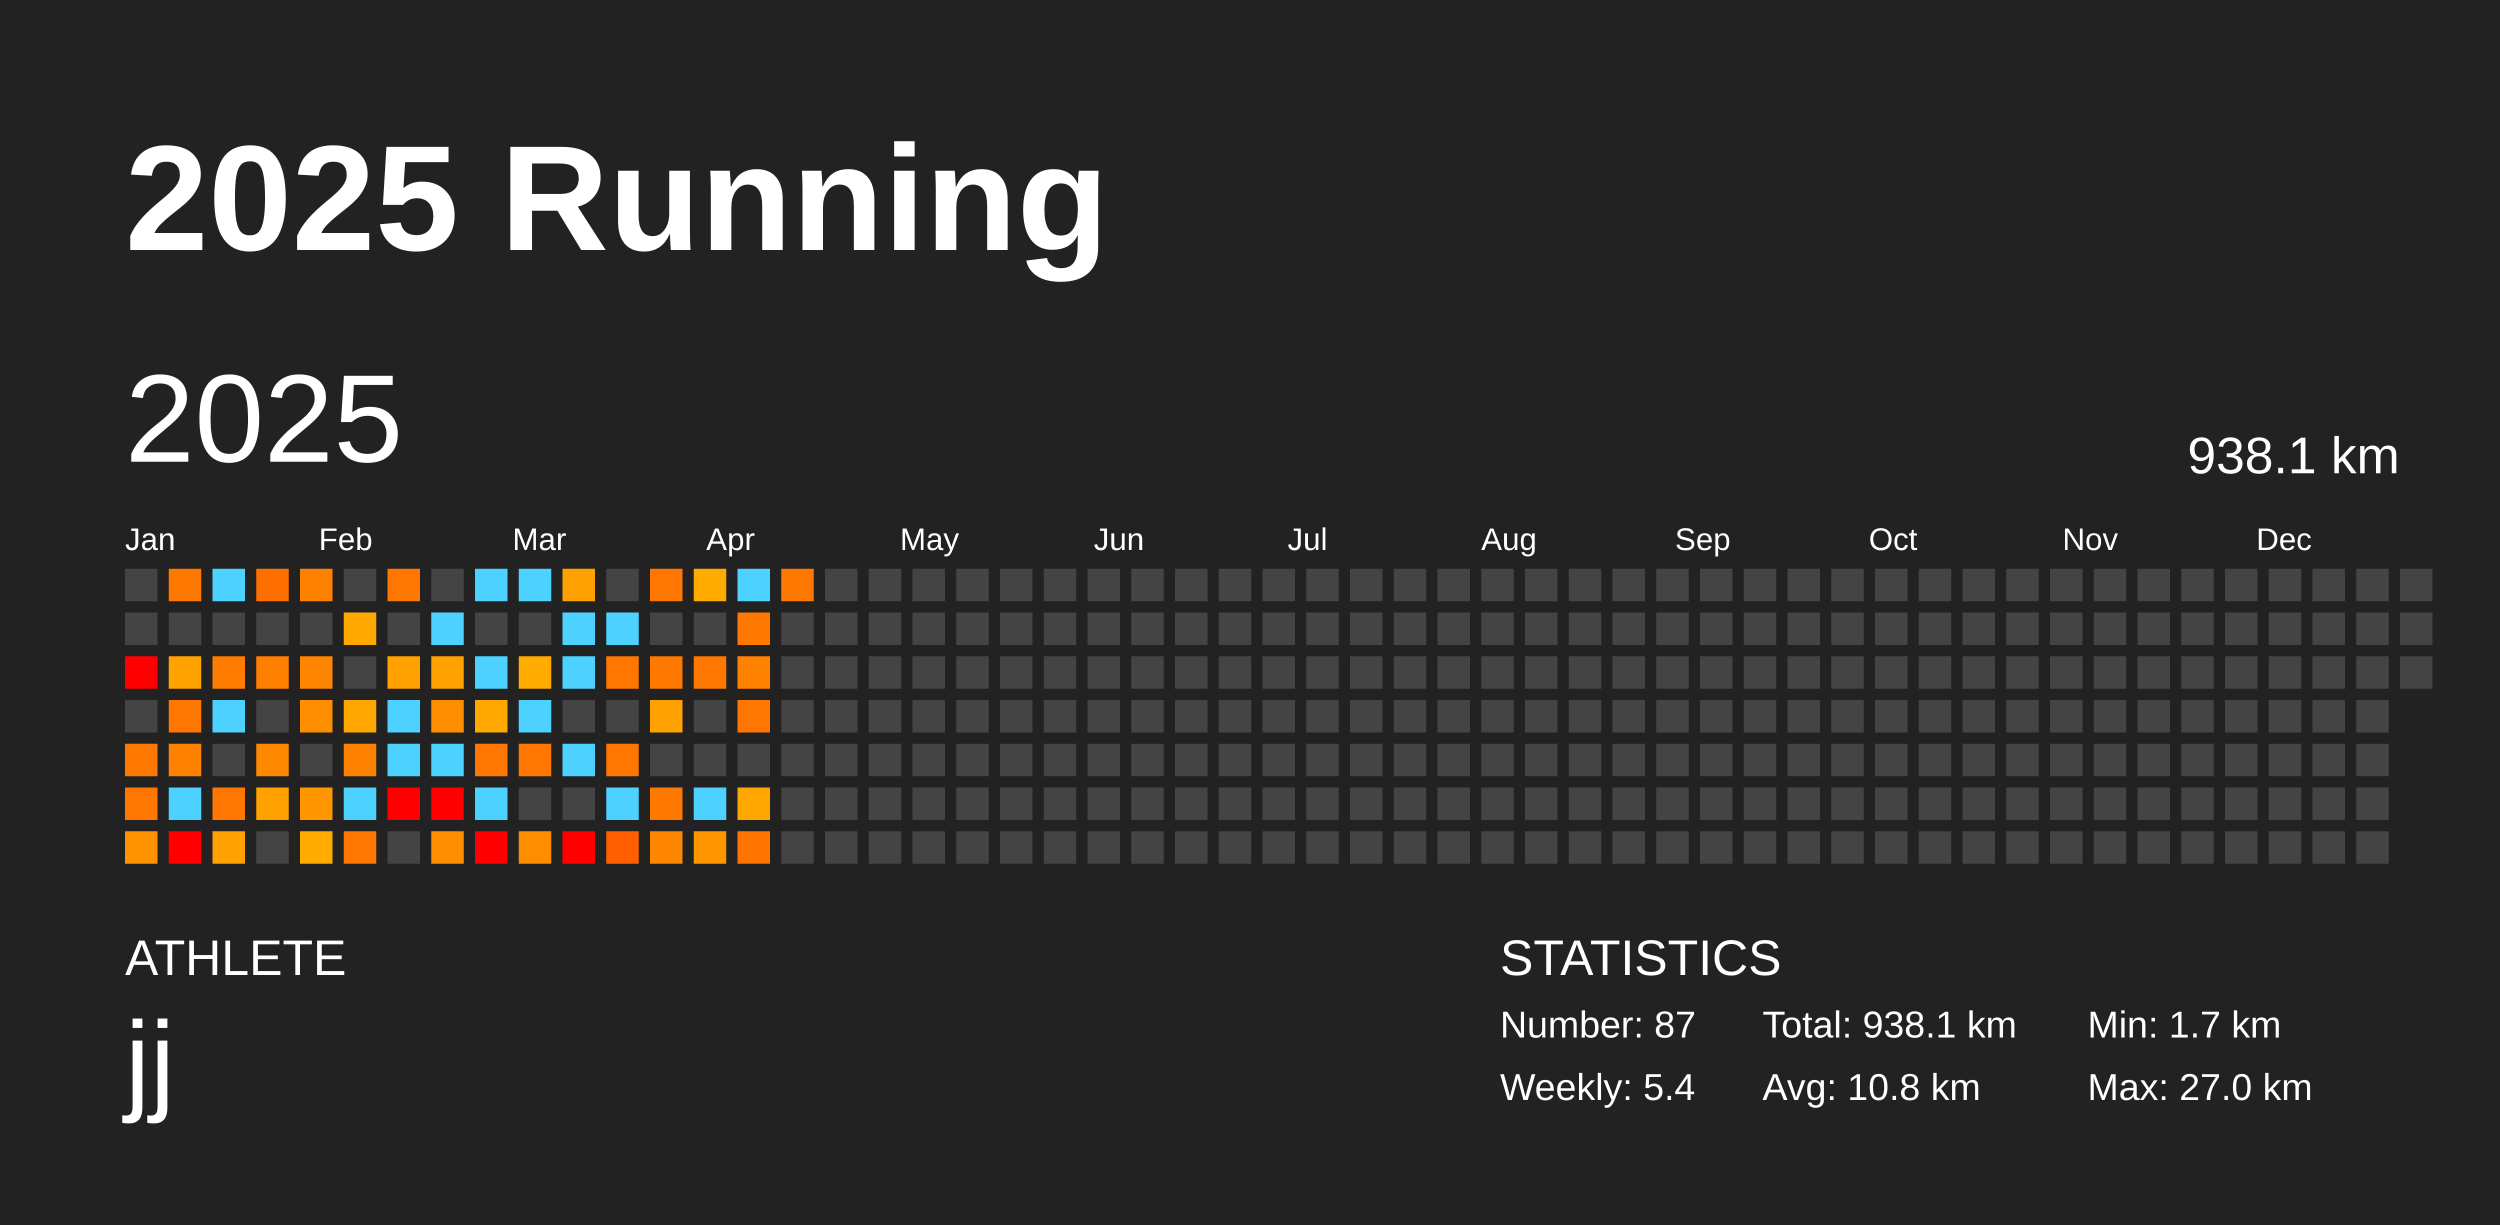
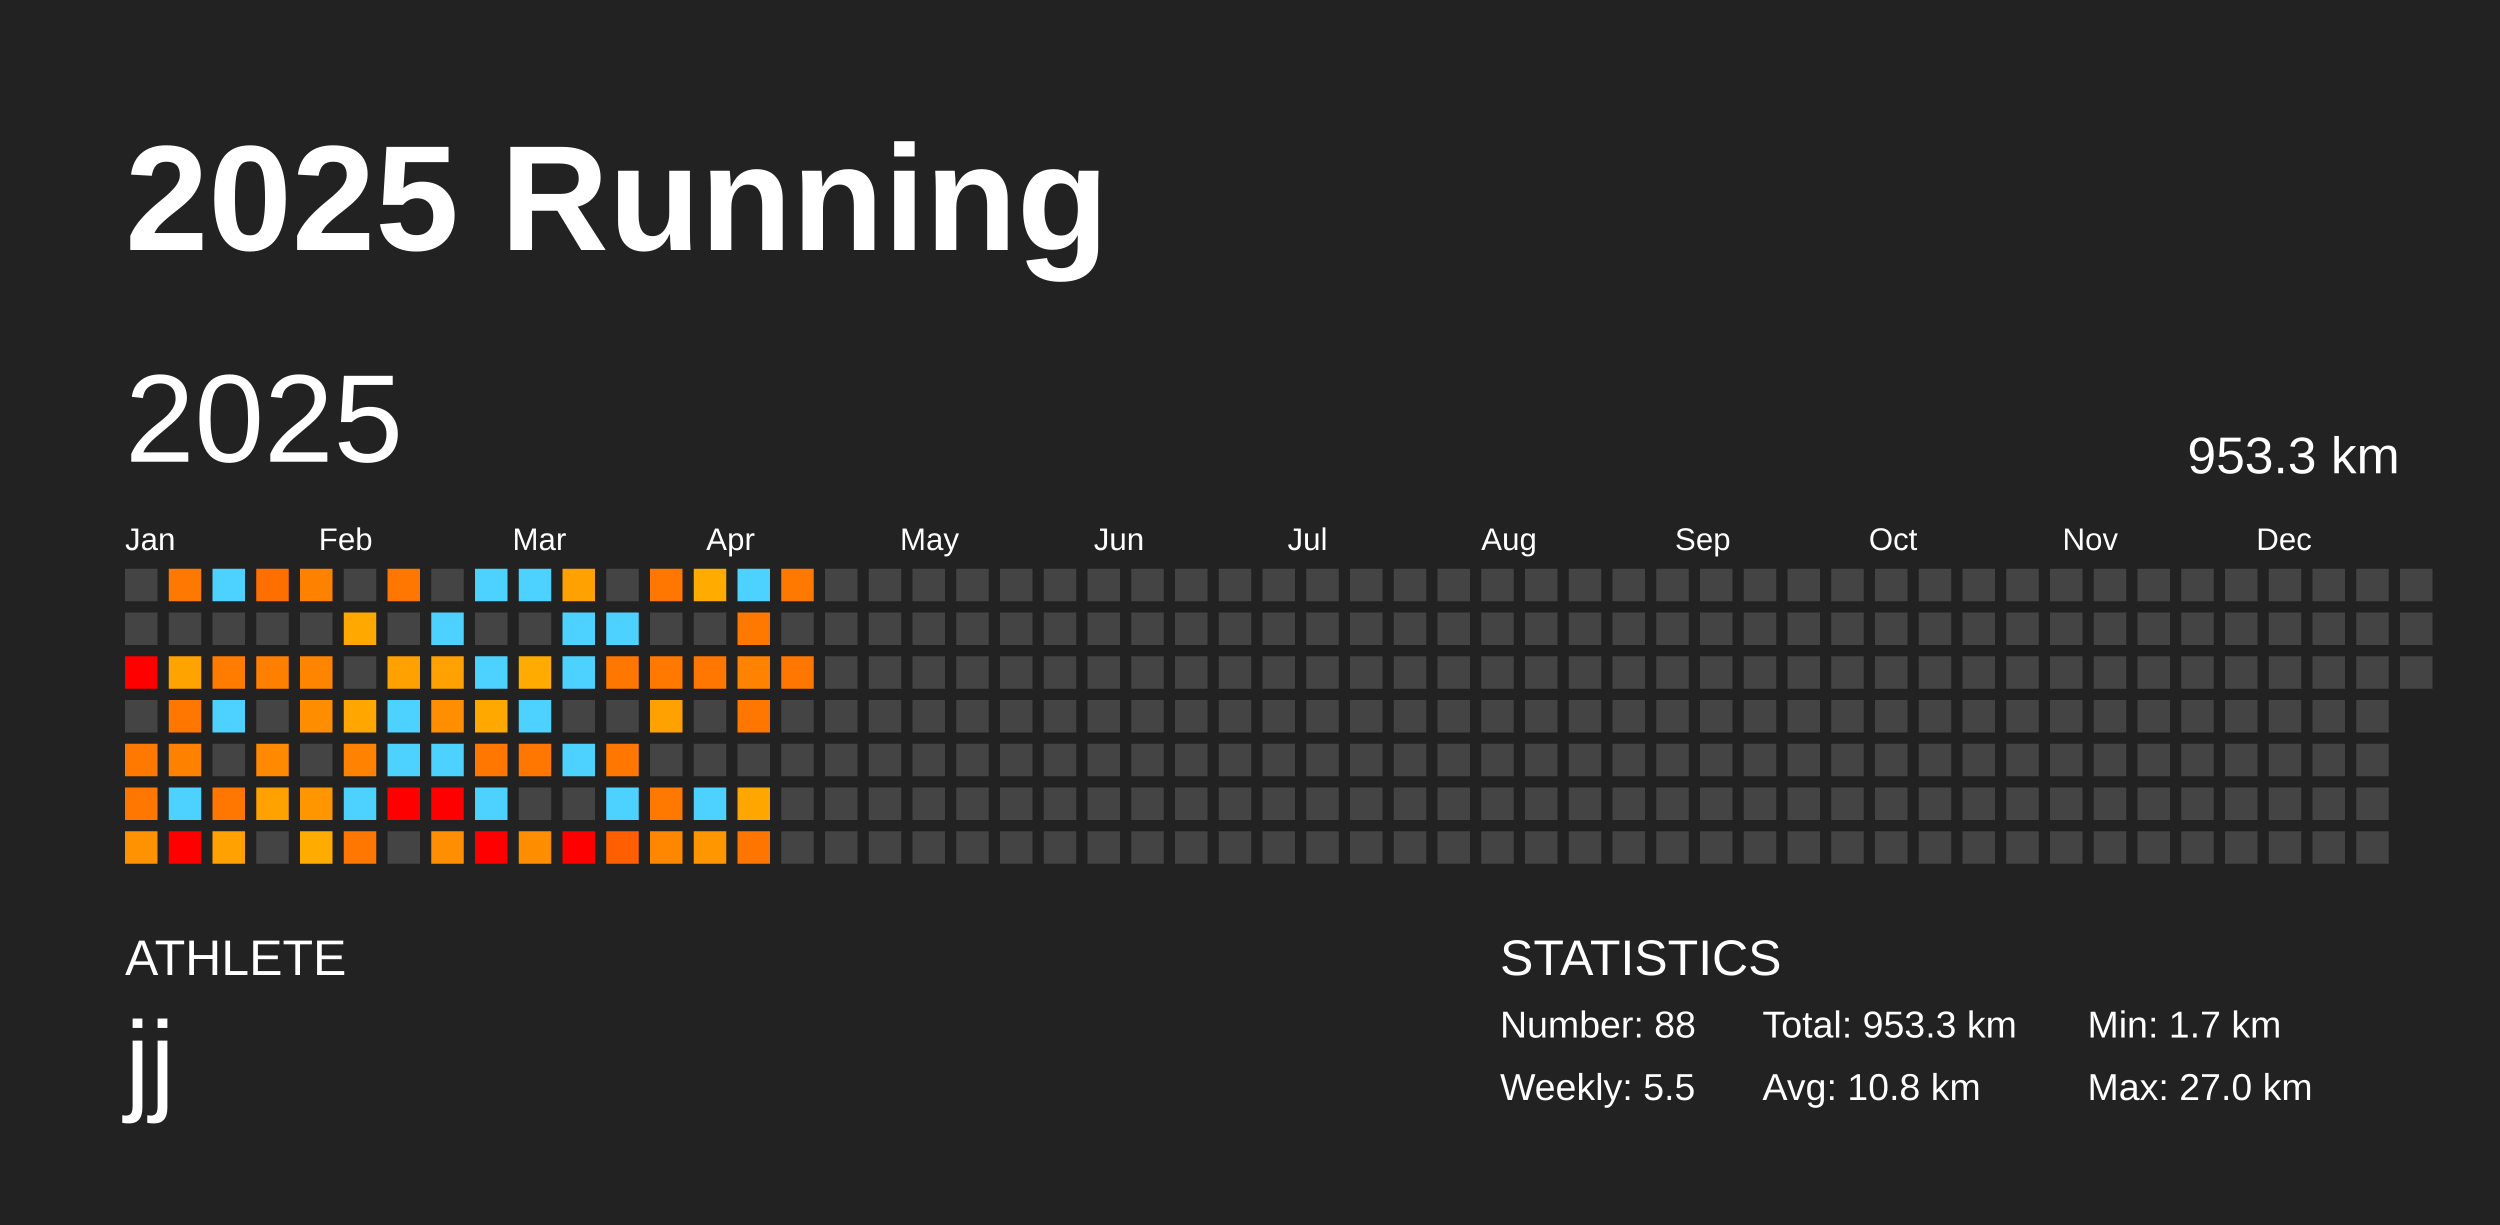
<svg xmlns="http://www.w3.org/2000/svg" baseProfile="full" height="98mm" version="1.1" viewBox="0,0,200,98" width="200mm">
  <defs />
  <rect fill="#222222" height="98" width="200" x="0" y="0" />
  <text fill="#FFFFFF" style="font-size:12px; font-family:Arial; font-weight:bold;" x="10" y="20">2025 Running</text>
  <text fill="#FFFFFF" style="font-size:4px; font-family:Arial" x="10" y="78">ATHLETE</text>
  <text fill="#FFFFFF" style="font-size:9px; font-family:Arial" x="10" y="88">jj</text>
  <text fill="#FFFFFF" style="font-size:4px; font-family:Arial" x="120" y="78">STATISTICS</text>
-   <text fill="#FFFFFF" style="font-size:3px; font-family:Arial" x="120" y="83">Number: 87</text>
-   <text fill="#FFFFFF" style="font-size:3px; font-family:Arial" x="120" y="88">Weekly: 5.4</text>
-   <text fill="#FFFFFF" style="font-size:3px; font-family:Arial" x="141" y="83">Total: 938.1 km</text>
+   <text fill="#FFFFFF" style="font-size:3px; font-family:Arial" x="120" y="83">Number: 88</text>
+   <text fill="#FFFFFF" style="font-size:3px; font-family:Arial" x="120" y="88">Weekly: 5.5</text>
+   <text fill="#FFFFFF" style="font-size:3px; font-family:Arial" x="141" y="83">Total: 953.3 km</text>
  <text fill="#FFFFFF" style="font-size:3px; font-family:Arial" x="141" y="88">Avg: 10.8 km</text>
  <text fill="#FFFFFF" style="font-size:3px; font-family:Arial" x="167" y="83">Min: 1.7 km</text>
  <text fill="#FFFFFF" style="font-size:3px; font-family:Arial" x="167" y="88">Max: 27.0 km</text>
  <text dominant-baseline="hanging" fill="#FFFFFF" style="font-size:10.0px; font-family:Arial;" x="10" y="30">2025</text>
-   <text dominant-baseline="hanging" fill="#FFFFFF" style="font-size:4.125px; font-family:Arial;" x="175" y="35">938.1 km</text>
+   <text dominant-baseline="hanging" fill="#FFFFFF" style="font-size:4.125px; font-family:Arial;" x="175" y="35">953.3 km</text>
  <text fill="#FFFFFF" style="font-size:2.5px; font-family:Arial" x="10.0" y="44">Jan</text>
  <text fill="#FFFFFF" style="font-size:2.5px; font-family:Arial" x="25.5" y="44">Feb</text>
  <text fill="#FFFFFF" style="font-size:2.5px; font-family:Arial" x="41.0" y="44">Mar</text>
  <text fill="#FFFFFF" style="font-size:2.5px; font-family:Arial" x="56.5" y="44">Apr</text>
  <text fill="#FFFFFF" style="font-size:2.5px; font-family:Arial" x="72.0" y="44">May</text>
  <text fill="#FFFFFF" style="font-size:2.5px; font-family:Arial" x="87.5" y="44">Jun</text>
  <text fill="#FFFFFF" style="font-size:2.5px; font-family:Arial" x="103.0" y="44">Jul</text>
  <text fill="#FFFFFF" style="font-size:2.5px; font-family:Arial" x="118.5" y="44">Aug</text>
  <text fill="#FFFFFF" style="font-size:2.5px; font-family:Arial" x="134.0" y="44">Sep</text>
  <text fill="#FFFFFF" style="font-size:2.5px; font-family:Arial" x="149.5" y="44">Oct</text>
  <text fill="#FFFFFF" style="font-size:2.5px; font-family:Arial" x="165.0" y="44">Nov</text>
  <text fill="#FFFFFF" style="font-size:2.5px; font-family:Arial" x="180.5" y="44">Dec</text>
  <rect fill="#444444" height="2.6" width="2.6" x="10.0" y="45.5" />
  <rect fill="#444444" height="2.6" width="2.6" x="10.0" y="49.0" />
  <rect fill="red" height="2.6" width="2.6" x="10.0" y="52.5" />
  <rect fill="#444444" height="2.6" width="2.6" x="10.0" y="56.0" />
  <rect fill="#ff7800" height="2.6" width="2.6" x="10.0" y="59.5" />
  <rect fill="#ff7700" height="2.6" width="2.6" x="10.0" y="63.0" />
  <rect fill="#ff9200" height="2.6" width="2.6" x="10.0" y="66.5" />
  <rect fill="#ff7900" height="2.6" width="2.6" x="13.5" y="45.5" />
  <rect fill="#444444" height="2.6" width="2.6" x="13.5" y="49.0" />
  <rect fill="#ffa300" height="2.6" width="2.6" x="13.5" y="52.5" />
  <rect fill="#ff7700" height="2.6" width="2.6" x="13.5" y="56.0" />
  <rect fill="#ff8100" height="2.6" width="2.6" x="13.5" y="59.5" />
  <rect fill="#4dd2ff" height="2.6" width="2.6" x="13.5" y="63.0" />
  <rect fill="red" height="2.6" width="2.6" x="13.5" y="66.5" />
  <rect fill="#4dd2ff" height="2.6" width="2.6" x="17.0" y="45.5" />
  <rect fill="#444444" height="2.6" width="2.6" x="17.0" y="49.0" />
  <rect fill="#ff7c00" height="2.6" width="2.6" x="17.0" y="52.5" />
  <rect fill="#4dd2ff" height="2.6" width="2.6" x="17.0" y="56.0" />
  <rect fill="#444444" height="2.6" width="2.6" x="17.0" y="59.5" />
  <rect fill="#ff7700" height="2.6" width="2.6" x="17.0" y="63.0" />
  <rect fill="#ffa100" height="2.6" width="2.6" x="17.0" y="66.5" />
  <rect fill="#ff6f00" height="2.6" width="2.6" x="20.5" y="45.5" />
  <rect fill="#444444" height="2.6" width="2.6" x="20.5" y="49.0" />
  <rect fill="#ff8000" height="2.6" width="2.6" x="20.5" y="52.5" />
  <rect fill="#444444" height="2.6" width="2.6" x="20.5" y="56.0" />
  <rect fill="#ff8900" height="2.6" width="2.6" x="20.5" y="59.5" />
  <rect fill="#ffa100" height="2.6" width="2.6" x="20.5" y="63.0" />
  <rect fill="#444444" height="2.6" width="2.6" x="20.5" y="66.5" />
  <rect fill="#ff8100" height="2.6" width="2.6" x="24.0" y="45.5" />
  <rect fill="#444444" height="2.6" width="2.6" x="24.0" y="49.0" />
  <rect fill="#ff8500" height="2.6" width="2.6" x="24.0" y="52.5" />
  <rect fill="#ff8d00" height="2.6" width="2.6" x="24.0" y="56.0" />
  <rect fill="#444444" height="2.6" width="2.6" x="24.0" y="59.5" />
  <rect fill="#ff9600" height="2.6" width="2.6" x="24.0" y="63.0" />
  <rect fill="#ffab00" height="2.6" width="2.6" x="24.0" y="66.5" />
  <rect fill="#444444" height="2.6" width="2.6" x="27.5" y="45.5" />
  <rect fill="#ffa900" height="2.6" width="2.6" x="27.5" y="49.0" />
  <rect fill="#444444" height="2.6" width="2.6" x="27.5" y="52.5" />
  <rect fill="#ffa700" height="2.6" width="2.6" x="27.5" y="56.0" />
  <rect fill="#ff8300" height="2.6" width="2.6" x="27.5" y="59.5" />
  <rect fill="#4dd2ff" height="2.6" width="2.6" x="27.5" y="63.0" />
  <rect fill="#ff7700" height="2.6" width="2.6" x="27.5" y="66.5" />
  <rect fill="#ff7600" height="2.6" width="2.6" x="31.0" y="45.5" />
  <rect fill="#444444" height="2.6" width="2.6" x="31.0" y="49.0" />
  <rect fill="#ffa100" height="2.6" width="2.6" x="31.0" y="52.5" />
  <rect fill="#4dd2ff" height="2.6" width="2.6" x="31.0" y="56.0" />
  <rect fill="#4dd2ff" height="2.6" width="2.6" x="31.0" y="59.5" />
  <rect fill="red" height="2.6" width="2.6" x="31.0" y="63.0" />
  <rect fill="#444444" height="2.6" width="2.6" x="31.0" y="66.5" />
  <rect fill="#444444" height="2.6" width="2.6" x="34.5" y="45.5" />
  <rect fill="#4dd2ff" height="2.6" width="2.6" x="34.5" y="49.0" />
  <rect fill="#ffa100" height="2.6" width="2.6" x="34.5" y="52.5" />
  <rect fill="#ff8f00" height="2.6" width="2.6" x="34.5" y="56.0" />
  <rect fill="#4dd2ff" height="2.6" width="2.6" x="34.5" y="59.5" />
  <rect fill="red" height="2.6" width="2.6" x="34.5" y="63.0" />
  <rect fill="#ff8f00" height="2.6" width="2.6" x="34.5" y="66.5" />
  <rect fill="#4dd2ff" height="2.6" width="2.6" x="38.0" y="45.5" />
  <rect fill="#444444" height="2.6" width="2.6" x="38.0" y="49.0" />
  <rect fill="#4dd2ff" height="2.6" width="2.6" x="38.0" y="52.5" />
  <rect fill="#ffa900" height="2.6" width="2.6" x="38.0" y="56.0" />
  <rect fill="#ff7600" height="2.6" width="2.6" x="38.0" y="59.5" />
  <rect fill="#4dd2ff" height="2.6" width="2.6" x="38.0" y="63.0" />
  <rect fill="red" height="2.6" width="2.6" x="38.0" y="66.5" />
  <rect fill="#4dd2ff" height="2.6" width="2.6" x="41.5" y="45.5" />
  <rect fill="#444444" height="2.6" width="2.6" x="41.5" y="49.0" />
  <rect fill="#ffab00" height="2.6" width="2.6" x="41.5" y="52.5" />
  <rect fill="#4dd2ff" height="2.6" width="2.6" x="41.5" y="56.0" />
  <rect fill="#ff7600" height="2.6" width="2.6" x="41.5" y="59.5" />
  <rect fill="#444444" height="2.6" width="2.6" x="41.5" y="63.0" />
  <rect fill="#ff8d00" height="2.6" width="2.6" x="41.5" y="66.5" />
  <rect fill="#ffa100" height="2.6" width="2.6" x="45.0" y="45.5" />
  <rect fill="#4dd2ff" height="2.6" width="2.6" x="45.0" y="49.0" />
  <rect fill="#4dd2ff" height="2.6" width="2.6" x="45.0" y="52.5" />
  <rect fill="#444444" height="2.6" width="2.6" x="45.0" y="56.0" />
  <rect fill="#4dd2ff" height="2.6" width="2.6" x="45.0" y="59.5" />
  <rect fill="#444444" height="2.6" width="2.6" x="45.0" y="63.0" />
  <rect fill="red" height="2.6" width="2.6" x="45.0" y="66.5" />
  <rect fill="#444444" height="2.6" width="2.6" x="48.5" y="45.5" />
  <rect fill="#4dd2ff" height="2.6" width="2.6" x="48.5" y="49.0" />
  <rect fill="#ff7600" height="2.6" width="2.6" x="48.5" y="52.5" />
  <rect fill="#444444" height="2.6" width="2.6" x="48.5" y="56.0" />
  <rect fill="#ff7700" height="2.6" width="2.6" x="48.5" y="59.5" />
  <rect fill="#4dd2ff" height="2.6" width="2.6" x="48.5" y="63.0" />
  <rect fill="#ff5f00" height="2.6" width="2.6" x="48.5" y="66.5" />
  <rect fill="#ff7700" height="2.6" width="2.6" x="52.0" y="45.5" />
  <rect fill="#444444" height="2.6" width="2.6" x="52.0" y="49.0" />
  <rect fill="#ff7800" height="2.6" width="2.6" x="52.0" y="52.5" />
  <rect fill="#ffa100" height="2.6" width="2.6" x="52.0" y="56.0" />
  <rect fill="#444444" height="2.6" width="2.6" x="52.0" y="59.5" />
  <rect fill="#ff7800" height="2.6" width="2.6" x="52.0" y="63.0" />
  <rect fill="#ff8700" height="2.6" width="2.6" x="52.0" y="66.5" />
  <rect fill="#ffab00" height="2.6" width="2.6" x="55.5" y="45.5" />
  <rect fill="#444444" height="2.6" width="2.6" x="55.5" y="49.0" />
  <rect fill="#ff7700" height="2.6" width="2.6" x="55.5" y="52.5" />
  <rect fill="#444444" height="2.6" width="2.6" x="55.5" y="56.0" />
  <rect fill="#444444" height="2.6" width="2.6" x="55.5" y="59.5" />
  <rect fill="#4dd2ff" height="2.6" width="2.6" x="55.5" y="63.0" />
  <rect fill="#ff9600" height="2.6" width="2.6" x="55.5" y="66.5" />
  <rect fill="#4dd2ff" height="2.6" width="2.6" x="59.0" y="45.5" />
  <rect fill="#ff7800" height="2.6" width="2.6" x="59.0" y="49.0" />
  <rect fill="#ff8300" height="2.6" width="2.6" x="59.0" y="52.5" />
  <rect fill="#ff7700" height="2.6" width="2.6" x="59.0" y="56.0" />
  <rect fill="#444444" height="2.6" width="2.6" x="59.0" y="59.5" />
  <rect fill="#ffa700" height="2.6" width="2.6" x="59.0" y="63.0" />
  <rect fill="#ff7500" height="2.6" width="2.6" x="59.0" y="66.5" />
  <rect fill="#ff7800" height="2.6" width="2.6" x="62.5" y="45.5" />
  <rect fill="#444444" height="2.6" width="2.6" x="62.5" y="49.0" />
-   <rect fill="#444444" height="2.6" width="2.6" x="62.5" y="52.5" />
+   <rect fill="#ff7700" height="2.6" width="2.6" x="62.5" y="52.5" />
  <rect fill="#444444" height="2.6" width="2.6" x="62.5" y="56.0" />
  <rect fill="#444444" height="2.6" width="2.6" x="62.5" y="59.5" />
  <rect fill="#444444" height="2.6" width="2.6" x="62.5" y="63.0" />
  <rect fill="#444444" height="2.6" width="2.6" x="62.5" y="66.5" />
  <rect fill="#444444" height="2.6" width="2.6" x="66.0" y="45.5" />
  <rect fill="#444444" height="2.6" width="2.6" x="66.0" y="49.0" />
  <rect fill="#444444" height="2.6" width="2.6" x="66.0" y="52.5" />
  <rect fill="#444444" height="2.6" width="2.6" x="66.0" y="56.0" />
  <rect fill="#444444" height="2.6" width="2.6" x="66.0" y="59.5" />
  <rect fill="#444444" height="2.6" width="2.6" x="66.0" y="63.0" />
  <rect fill="#444444" height="2.6" width="2.6" x="66.0" y="66.5" />
  <rect fill="#444444" height="2.6" width="2.6" x="69.5" y="45.5" />
  <rect fill="#444444" height="2.6" width="2.6" x="69.5" y="49.0" />
  <rect fill="#444444" height="2.6" width="2.6" x="69.5" y="52.5" />
  <rect fill="#444444" height="2.6" width="2.6" x="69.5" y="56.0" />
  <rect fill="#444444" height="2.6" width="2.6" x="69.5" y="59.5" />
  <rect fill="#444444" height="2.6" width="2.6" x="69.5" y="63.0" />
  <rect fill="#444444" height="2.6" width="2.6" x="69.5" y="66.5" />
  <rect fill="#444444" height="2.6" width="2.6" x="73.0" y="45.5" />
  <rect fill="#444444" height="2.6" width="2.6" x="73.0" y="49.0" />
  <rect fill="#444444" height="2.6" width="2.6" x="73.0" y="52.5" />
  <rect fill="#444444" height="2.6" width="2.6" x="73.0" y="56.0" />
  <rect fill="#444444" height="2.6" width="2.6" x="73.0" y="59.5" />
  <rect fill="#444444" height="2.6" width="2.6" x="73.0" y="63.0" />
  <rect fill="#444444" height="2.6" width="2.6" x="73.0" y="66.5" />
  <rect fill="#444444" height="2.6" width="2.6" x="76.5" y="45.5" />
  <rect fill="#444444" height="2.6" width="2.6" x="76.5" y="49.0" />
  <rect fill="#444444" height="2.6" width="2.6" x="76.5" y="52.5" />
  <rect fill="#444444" height="2.6" width="2.6" x="76.5" y="56.0" />
  <rect fill="#444444" height="2.6" width="2.6" x="76.5" y="59.5" />
  <rect fill="#444444" height="2.6" width="2.6" x="76.5" y="63.0" />
  <rect fill="#444444" height="2.6" width="2.6" x="76.5" y="66.5" />
  <rect fill="#444444" height="2.6" width="2.6" x="80.0" y="45.5" />
  <rect fill="#444444" height="2.6" width="2.6" x="80.0" y="49.0" />
  <rect fill="#444444" height="2.6" width="2.6" x="80.0" y="52.5" />
  <rect fill="#444444" height="2.6" width="2.6" x="80.0" y="56.0" />
  <rect fill="#444444" height="2.6" width="2.6" x="80.0" y="59.5" />
  <rect fill="#444444" height="2.6" width="2.6" x="80.0" y="63.0" />
  <rect fill="#444444" height="2.6" width="2.6" x="80.0" y="66.5" />
  <rect fill="#444444" height="2.6" width="2.6" x="83.5" y="45.5" />
  <rect fill="#444444" height="2.6" width="2.6" x="83.5" y="49.0" />
  <rect fill="#444444" height="2.6" width="2.6" x="83.5" y="52.5" />
  <rect fill="#444444" height="2.6" width="2.6" x="83.5" y="56.0" />
  <rect fill="#444444" height="2.6" width="2.6" x="83.5" y="59.5" />
  <rect fill="#444444" height="2.6" width="2.6" x="83.5" y="63.0" />
  <rect fill="#444444" height="2.6" width="2.6" x="83.5" y="66.5" />
  <rect fill="#444444" height="2.6" width="2.6" x="87.0" y="45.5" />
  <rect fill="#444444" height="2.6" width="2.6" x="87.0" y="49.0" />
  <rect fill="#444444" height="2.6" width="2.6" x="87.0" y="52.5" />
  <rect fill="#444444" height="2.6" width="2.6" x="87.0" y="56.0" />
  <rect fill="#444444" height="2.6" width="2.6" x="87.0" y="59.5" />
  <rect fill="#444444" height="2.6" width="2.6" x="87.0" y="63.0" />
  <rect fill="#444444" height="2.6" width="2.6" x="87.0" y="66.5" />
  <rect fill="#444444" height="2.6" width="2.6" x="90.5" y="45.5" />
  <rect fill="#444444" height="2.6" width="2.6" x="90.5" y="49.0" />
  <rect fill="#444444" height="2.6" width="2.6" x="90.5" y="52.5" />
  <rect fill="#444444" height="2.6" width="2.6" x="90.5" y="56.0" />
  <rect fill="#444444" height="2.6" width="2.6" x="90.5" y="59.5" />
  <rect fill="#444444" height="2.6" width="2.6" x="90.5" y="63.0" />
  <rect fill="#444444" height="2.6" width="2.6" x="90.5" y="66.5" />
  <rect fill="#444444" height="2.6" width="2.6" x="94.0" y="45.5" />
  <rect fill="#444444" height="2.6" width="2.6" x="94.0" y="49.0" />
  <rect fill="#444444" height="2.6" width="2.6" x="94.0" y="52.5" />
  <rect fill="#444444" height="2.6" width="2.6" x="94.0" y="56.0" />
  <rect fill="#444444" height="2.6" width="2.6" x="94.0" y="59.5" />
  <rect fill="#444444" height="2.6" width="2.6" x="94.0" y="63.0" />
  <rect fill="#444444" height="2.6" width="2.6" x="94.0" y="66.5" />
  <rect fill="#444444" height="2.6" width="2.6" x="97.5" y="45.5" />
  <rect fill="#444444" height="2.6" width="2.6" x="97.5" y="49.0" />
  <rect fill="#444444" height="2.6" width="2.6" x="97.5" y="52.5" />
  <rect fill="#444444" height="2.6" width="2.6" x="97.5" y="56.0" />
  <rect fill="#444444" height="2.6" width="2.6" x="97.5" y="59.5" />
  <rect fill="#444444" height="2.6" width="2.6" x="97.5" y="63.0" />
  <rect fill="#444444" height="2.6" width="2.6" x="97.5" y="66.5" />
  <rect fill="#444444" height="2.6" width="2.6" x="101.0" y="45.5" />
  <rect fill="#444444" height="2.6" width="2.6" x="101.0" y="49.0" />
  <rect fill="#444444" height="2.6" width="2.6" x="101.0" y="52.5" />
  <rect fill="#444444" height="2.6" width="2.6" x="101.0" y="56.0" />
  <rect fill="#444444" height="2.6" width="2.6" x="101.0" y="59.5" />
  <rect fill="#444444" height="2.6" width="2.6" x="101.0" y="63.0" />
  <rect fill="#444444" height="2.6" width="2.6" x="101.0" y="66.5" />
  <rect fill="#444444" height="2.6" width="2.6" x="104.5" y="45.5" />
  <rect fill="#444444" height="2.6" width="2.6" x="104.5" y="49.0" />
  <rect fill="#444444" height="2.6" width="2.6" x="104.5" y="52.5" />
  <rect fill="#444444" height="2.6" width="2.6" x="104.5" y="56.0" />
  <rect fill="#444444" height="2.6" width="2.6" x="104.5" y="59.5" />
  <rect fill="#444444" height="2.6" width="2.6" x="104.5" y="63.0" />
  <rect fill="#444444" height="2.6" width="2.6" x="104.5" y="66.5" />
  <rect fill="#444444" height="2.6" width="2.6" x="108.0" y="45.5" />
  <rect fill="#444444" height="2.6" width="2.6" x="108.0" y="49.0" />
  <rect fill="#444444" height="2.6" width="2.6" x="108.0" y="52.5" />
  <rect fill="#444444" height="2.6" width="2.6" x="108.0" y="56.0" />
  <rect fill="#444444" height="2.6" width="2.6" x="108.0" y="59.5" />
  <rect fill="#444444" height="2.6" width="2.6" x="108.0" y="63.0" />
  <rect fill="#444444" height="2.6" width="2.6" x="108.0" y="66.5" />
  <rect fill="#444444" height="2.6" width="2.6" x="111.5" y="45.5" />
  <rect fill="#444444" height="2.6" width="2.6" x="111.5" y="49.0" />
  <rect fill="#444444" height="2.6" width="2.6" x="111.5" y="52.5" />
  <rect fill="#444444" height="2.6" width="2.6" x="111.5" y="56.0" />
  <rect fill="#444444" height="2.6" width="2.6" x="111.5" y="59.5" />
  <rect fill="#444444" height="2.6" width="2.6" x="111.5" y="63.0" />
  <rect fill="#444444" height="2.6" width="2.6" x="111.5" y="66.5" />
  <rect fill="#444444" height="2.6" width="2.6" x="115.0" y="45.5" />
  <rect fill="#444444" height="2.6" width="2.6" x="115.0" y="49.0" />
  <rect fill="#444444" height="2.6" width="2.6" x="115.0" y="52.5" />
  <rect fill="#444444" height="2.6" width="2.6" x="115.0" y="56.0" />
  <rect fill="#444444" height="2.6" width="2.6" x="115.0" y="59.5" />
  <rect fill="#444444" height="2.6" width="2.6" x="115.0" y="63.0" />
  <rect fill="#444444" height="2.6" width="2.6" x="115.0" y="66.5" />
  <rect fill="#444444" height="2.6" width="2.6" x="118.5" y="45.5" />
  <rect fill="#444444" height="2.6" width="2.6" x="118.5" y="49.0" />
  <rect fill="#444444" height="2.6" width="2.6" x="118.5" y="52.5" />
  <rect fill="#444444" height="2.6" width="2.6" x="118.5" y="56.0" />
  <rect fill="#444444" height="2.6" width="2.6" x="118.5" y="59.5" />
  <rect fill="#444444" height="2.6" width="2.6" x="118.5" y="63.0" />
  <rect fill="#444444" height="2.6" width="2.6" x="118.5" y="66.5" />
  <rect fill="#444444" height="2.6" width="2.6" x="122.0" y="45.5" />
  <rect fill="#444444" height="2.6" width="2.6" x="122.0" y="49.0" />
  <rect fill="#444444" height="2.6" width="2.6" x="122.0" y="52.5" />
  <rect fill="#444444" height="2.6" width="2.6" x="122.0" y="56.0" />
  <rect fill="#444444" height="2.6" width="2.6" x="122.0" y="59.5" />
  <rect fill="#444444" height="2.6" width="2.6" x="122.0" y="63.0" />
  <rect fill="#444444" height="2.6" width="2.6" x="122.0" y="66.5" />
  <rect fill="#444444" height="2.6" width="2.6" x="125.5" y="45.5" />
  <rect fill="#444444" height="2.6" width="2.6" x="125.5" y="49.0" />
  <rect fill="#444444" height="2.6" width="2.6" x="125.5" y="52.5" />
  <rect fill="#444444" height="2.6" width="2.6" x="125.5" y="56.0" />
  <rect fill="#444444" height="2.6" width="2.6" x="125.5" y="59.5" />
  <rect fill="#444444" height="2.6" width="2.6" x="125.5" y="63.0" />
  <rect fill="#444444" height="2.6" width="2.6" x="125.5" y="66.5" />
  <rect fill="#444444" height="2.6" width="2.6" x="129.0" y="45.5" />
  <rect fill="#444444" height="2.6" width="2.6" x="129.0" y="49.0" />
  <rect fill="#444444" height="2.6" width="2.6" x="129.0" y="52.5" />
  <rect fill="#444444" height="2.6" width="2.6" x="129.0" y="56.0" />
  <rect fill="#444444" height="2.6" width="2.6" x="129.0" y="59.5" />
  <rect fill="#444444" height="2.6" width="2.6" x="129.0" y="63.0" />
  <rect fill="#444444" height="2.6" width="2.6" x="129.0" y="66.5" />
  <rect fill="#444444" height="2.6" width="2.6" x="132.5" y="45.5" />
  <rect fill="#444444" height="2.6" width="2.6" x="132.5" y="49.0" />
  <rect fill="#444444" height="2.6" width="2.6" x="132.5" y="52.5" />
  <rect fill="#444444" height="2.6" width="2.6" x="132.5" y="56.0" />
  <rect fill="#444444" height="2.6" width="2.6" x="132.5" y="59.5" />
  <rect fill="#444444" height="2.6" width="2.6" x="132.5" y="63.0" />
  <rect fill="#444444" height="2.6" width="2.6" x="132.5" y="66.5" />
  <rect fill="#444444" height="2.6" width="2.6" x="136.0" y="45.5" />
  <rect fill="#444444" height="2.6" width="2.6" x="136.0" y="49.0" />
  <rect fill="#444444" height="2.6" width="2.6" x="136.0" y="52.5" />
  <rect fill="#444444" height="2.6" width="2.6" x="136.0" y="56.0" />
  <rect fill="#444444" height="2.6" width="2.6" x="136.0" y="59.5" />
  <rect fill="#444444" height="2.6" width="2.6" x="136.0" y="63.0" />
  <rect fill="#444444" height="2.6" width="2.6" x="136.0" y="66.5" />
  <rect fill="#444444" height="2.6" width="2.6" x="139.5" y="45.5" />
  <rect fill="#444444" height="2.6" width="2.6" x="139.5" y="49.0" />
  <rect fill="#444444" height="2.6" width="2.6" x="139.5" y="52.5" />
  <rect fill="#444444" height="2.6" width="2.6" x="139.5" y="56.0" />
  <rect fill="#444444" height="2.6" width="2.6" x="139.5" y="59.5" />
  <rect fill="#444444" height="2.6" width="2.6" x="139.5" y="63.0" />
  <rect fill="#444444" height="2.6" width="2.6" x="139.5" y="66.5" />
  <rect fill="#444444" height="2.6" width="2.6" x="143.0" y="45.5" />
  <rect fill="#444444" height="2.6" width="2.6" x="143.0" y="49.0" />
  <rect fill="#444444" height="2.6" width="2.6" x="143.0" y="52.5" />
  <rect fill="#444444" height="2.6" width="2.6" x="143.0" y="56.0" />
  <rect fill="#444444" height="2.6" width="2.6" x="143.0" y="59.5" />
  <rect fill="#444444" height="2.6" width="2.6" x="143.0" y="63.0" />
  <rect fill="#444444" height="2.6" width="2.6" x="143.0" y="66.5" />
  <rect fill="#444444" height="2.6" width="2.6" x="146.5" y="45.5" />
  <rect fill="#444444" height="2.6" width="2.6" x="146.5" y="49.0" />
  <rect fill="#444444" height="2.6" width="2.6" x="146.5" y="52.5" />
  <rect fill="#444444" height="2.6" width="2.6" x="146.5" y="56.0" />
  <rect fill="#444444" height="2.6" width="2.6" x="146.5" y="59.5" />
  <rect fill="#444444" height="2.6" width="2.6" x="146.5" y="63.0" />
  <rect fill="#444444" height="2.6" width="2.6" x="146.5" y="66.5" />
  <rect fill="#444444" height="2.6" width="2.6" x="150.0" y="45.5" />
  <rect fill="#444444" height="2.6" width="2.6" x="150.0" y="49.0" />
  <rect fill="#444444" height="2.6" width="2.6" x="150.0" y="52.5" />
  <rect fill="#444444" height="2.6" width="2.6" x="150.0" y="56.0" />
  <rect fill="#444444" height="2.6" width="2.6" x="150.0" y="59.5" />
  <rect fill="#444444" height="2.6" width="2.6" x="150.0" y="63.0" />
  <rect fill="#444444" height="2.6" width="2.6" x="150.0" y="66.5" />
  <rect fill="#444444" height="2.6" width="2.6" x="153.5" y="45.5" />
  <rect fill="#444444" height="2.6" width="2.6" x="153.5" y="49.0" />
  <rect fill="#444444" height="2.6" width="2.6" x="153.5" y="52.5" />
  <rect fill="#444444" height="2.6" width="2.6" x="153.5" y="56.0" />
  <rect fill="#444444" height="2.6" width="2.6" x="153.5" y="59.5" />
  <rect fill="#444444" height="2.6" width="2.6" x="153.5" y="63.0" />
  <rect fill="#444444" height="2.6" width="2.6" x="153.5" y="66.5" />
  <rect fill="#444444" height="2.6" width="2.6" x="157.0" y="45.5" />
  <rect fill="#444444" height="2.6" width="2.6" x="157.0" y="49.0" />
  <rect fill="#444444" height="2.6" width="2.6" x="157.0" y="52.5" />
  <rect fill="#444444" height="2.6" width="2.6" x="157.0" y="56.0" />
  <rect fill="#444444" height="2.6" width="2.6" x="157.0" y="59.5" />
  <rect fill="#444444" height="2.6" width="2.6" x="157.0" y="63.0" />
  <rect fill="#444444" height="2.6" width="2.6" x="157.0" y="66.5" />
  <rect fill="#444444" height="2.6" width="2.6" x="160.5" y="45.5" />
  <rect fill="#444444" height="2.6" width="2.6" x="160.5" y="49.0" />
  <rect fill="#444444" height="2.6" width="2.6" x="160.5" y="52.5" />
  <rect fill="#444444" height="2.6" width="2.6" x="160.5" y="56.0" />
  <rect fill="#444444" height="2.6" width="2.6" x="160.5" y="59.5" />
  <rect fill="#444444" height="2.6" width="2.6" x="160.5" y="63.0" />
  <rect fill="#444444" height="2.6" width="2.6" x="160.5" y="66.5" />
  <rect fill="#444444" height="2.6" width="2.6" x="164.0" y="45.5" />
  <rect fill="#444444" height="2.6" width="2.6" x="164.0" y="49.0" />
  <rect fill="#444444" height="2.6" width="2.6" x="164.0" y="52.5" />
  <rect fill="#444444" height="2.6" width="2.6" x="164.0" y="56.0" />
  <rect fill="#444444" height="2.6" width="2.6" x="164.0" y="59.5" />
  <rect fill="#444444" height="2.6" width="2.6" x="164.0" y="63.0" />
  <rect fill="#444444" height="2.6" width="2.6" x="164.0" y="66.5" />
  <rect fill="#444444" height="2.6" width="2.6" x="167.5" y="45.5" />
  <rect fill="#444444" height="2.6" width="2.6" x="167.5" y="49.0" />
  <rect fill="#444444" height="2.6" width="2.6" x="167.5" y="52.5" />
  <rect fill="#444444" height="2.6" width="2.6" x="167.5" y="56.0" />
  <rect fill="#444444" height="2.6" width="2.6" x="167.5" y="59.5" />
  <rect fill="#444444" height="2.6" width="2.6" x="167.5" y="63.0" />
  <rect fill="#444444" height="2.6" width="2.6" x="167.5" y="66.5" />
  <rect fill="#444444" height="2.6" width="2.6" x="171.0" y="45.5" />
  <rect fill="#444444" height="2.6" width="2.6" x="171.0" y="49.0" />
  <rect fill="#444444" height="2.6" width="2.6" x="171.0" y="52.5" />
  <rect fill="#444444" height="2.6" width="2.6" x="171.0" y="56.0" />
  <rect fill="#444444" height="2.6" width="2.6" x="171.0" y="59.5" />
  <rect fill="#444444" height="2.6" width="2.6" x="171.0" y="63.0" />
  <rect fill="#444444" height="2.6" width="2.6" x="171.0" y="66.5" />
  <rect fill="#444444" height="2.6" width="2.6" x="174.5" y="45.5" />
  <rect fill="#444444" height="2.6" width="2.6" x="174.5" y="49.0" />
  <rect fill="#444444" height="2.6" width="2.6" x="174.5" y="52.5" />
  <rect fill="#444444" height="2.6" width="2.6" x="174.5" y="56.0" />
  <rect fill="#444444" height="2.6" width="2.6" x="174.5" y="59.5" />
  <rect fill="#444444" height="2.6" width="2.6" x="174.5" y="63.0" />
  <rect fill="#444444" height="2.6" width="2.6" x="174.5" y="66.5" />
  <rect fill="#444444" height="2.6" width="2.6" x="178.0" y="45.5" />
  <rect fill="#444444" height="2.6" width="2.6" x="178.0" y="49.0" />
  <rect fill="#444444" height="2.6" width="2.6" x="178.0" y="52.5" />
  <rect fill="#444444" height="2.6" width="2.6" x="178.0" y="56.0" />
  <rect fill="#444444" height="2.6" width="2.6" x="178.0" y="59.5" />
  <rect fill="#444444" height="2.6" width="2.6" x="178.0" y="63.0" />
  <rect fill="#444444" height="2.6" width="2.6" x="178.0" y="66.5" />
  <rect fill="#444444" height="2.6" width="2.6" x="181.5" y="45.5" />
  <rect fill="#444444" height="2.6" width="2.6" x="181.5" y="49.0" />
  <rect fill="#444444" height="2.6" width="2.6" x="181.5" y="52.5" />
  <rect fill="#444444" height="2.6" width="2.6" x="181.5" y="56.0" />
  <rect fill="#444444" height="2.6" width="2.6" x="181.5" y="59.5" />
  <rect fill="#444444" height="2.6" width="2.6" x="181.5" y="63.0" />
  <rect fill="#444444" height="2.6" width="2.6" x="181.5" y="66.5" />
  <rect fill="#444444" height="2.6" width="2.6" x="185.0" y="45.5" />
  <rect fill="#444444" height="2.6" width="2.6" x="185.0" y="49.0" />
  <rect fill="#444444" height="2.6" width="2.6" x="185.0" y="52.5" />
  <rect fill="#444444" height="2.6" width="2.6" x="185.0" y="56.0" />
  <rect fill="#444444" height="2.6" width="2.6" x="185.0" y="59.5" />
  <rect fill="#444444" height="2.6" width="2.6" x="185.0" y="63.0" />
  <rect fill="#444444" height="2.6" width="2.6" x="185.0" y="66.5" />
  <rect fill="#444444" height="2.6" width="2.6" x="188.5" y="45.5" />
  <rect fill="#444444" height="2.6" width="2.6" x="188.5" y="49.0" />
  <rect fill="#444444" height="2.6" width="2.6" x="188.5" y="52.5" />
  <rect fill="#444444" height="2.6" width="2.6" x="188.5" y="56.0" />
  <rect fill="#444444" height="2.6" width="2.6" x="188.5" y="59.5" />
  <rect fill="#444444" height="2.6" width="2.6" x="188.5" y="63.0" />
  <rect fill="#444444" height="2.6" width="2.6" x="188.5" y="66.5" />
  <rect fill="#444444" height="2.6" width="2.6" x="192.0" y="45.5" />
  <rect fill="#444444" height="2.6" width="2.6" x="192.0" y="49.0" />
  <rect fill="#444444" height="2.6" width="2.6" x="192.0" y="52.5" />
</svg>
